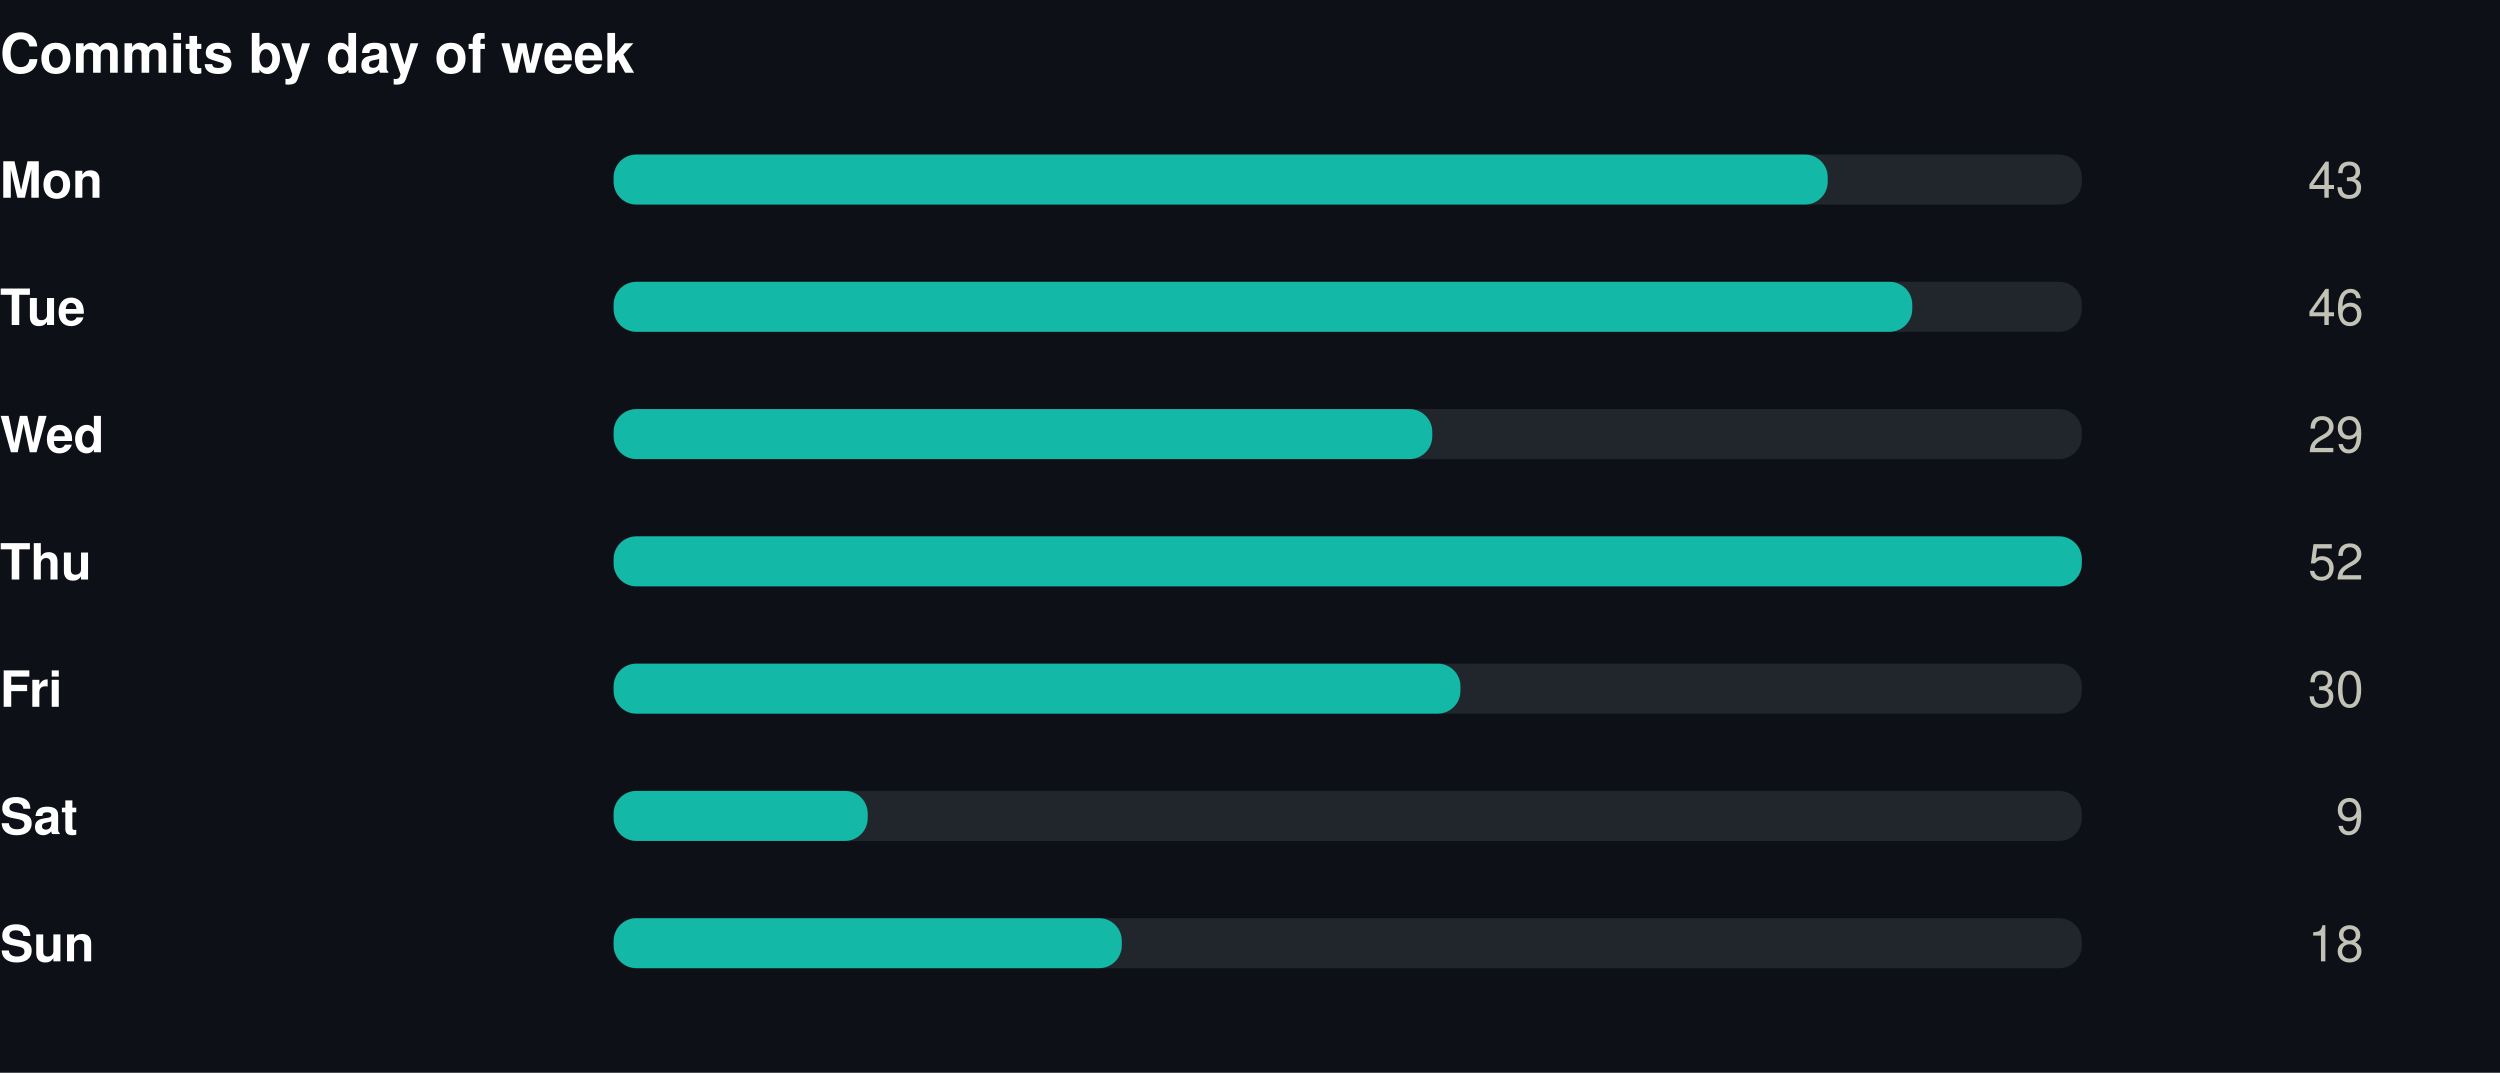
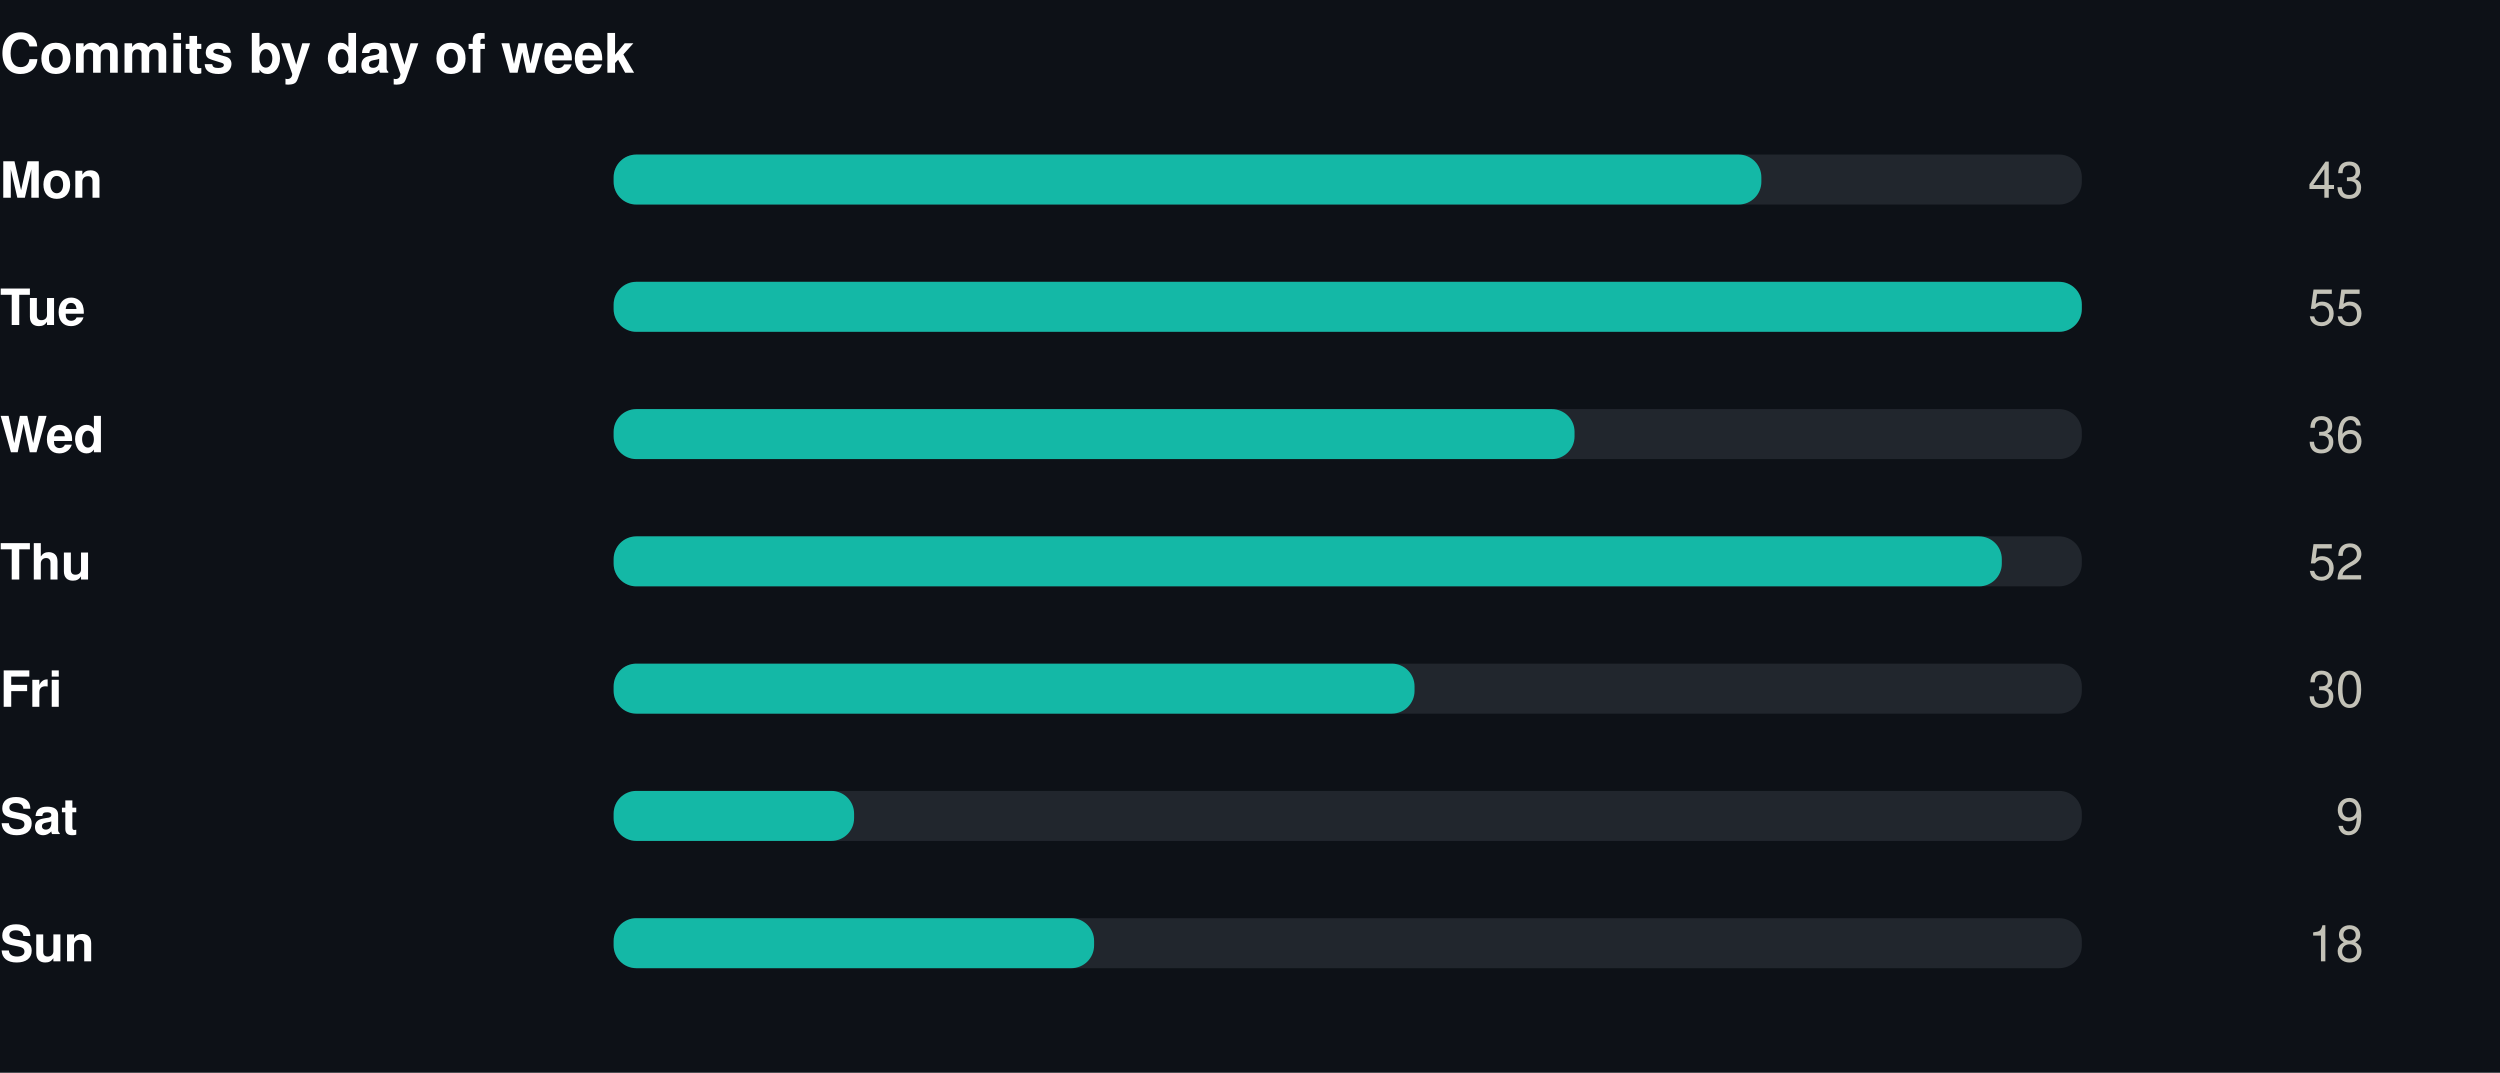
<svg xmlns="http://www.w3.org/2000/svg" width="550" height="236" viewBox="0 0 550 236" role="img">
  <rect width="550" height="236" fill="#0d1117" />
  <style>
@keyframes grow{from{transform:scaleX(0)}}
@keyframes rise{from{opacity:0;transform:translateY(9px)}}
@keyframes fade{from{opacity:0}}
@keyframes draw{to{stroke-dashoffset:0}}
.bar{transform-box:fill-box;transform-origin:left center;animation:grow .9s cubic-bezier(.22,1,.36,1) var(--d,0s) both}
.rise{animation:rise .7s cubic-bezier(.22,1,.36,1) var(--d,0s) both}
.fade{animation:fade .8s ease-out var(--d,0s) both}
.draw{animation:draw 1.7s ease-out .1s both}
@media (prefers-reduced-motion:reduce){
.bar,.rise,.fade,.draw{animation:none;transform:none;opacity:1;stroke-dashoffset:0}
}
</style>
  <g transform="translate(0,0)">
    <text x="0" y="16" font-family="-apple-system,BlinkMacSystemFont,'Segoe UI',Helvetica,Arial,sans-serif" font-size="12" font-weight="700" fill="#ffffff" text-anchor="start">Commits by day of week</text>
    <text x="0" y="43.5" font-family="-apple-system,BlinkMacSystemFont,'Segoe UI',Helvetica,Arial,sans-serif" font-size="11" font-weight="600" fill="#ffffff" text-anchor="start">Mon</text>
    <rect x="135" y="34" width="323" height="11" rx="5" fill="#21262d" />
-     <rect class="bar" style="--d:0.00s" x="135" y="34" width="267.1" height="11" rx="5" fill="#14b8a6" />
+     <rect class="bar" style="--d:0.00s" x="135" y="34" width="252.5" height="11" rx="5" fill="#14b8a6" />
    <g class="fade" style="--d:0.00s">
      <text x="520" y="43.5" font-family="-apple-system,BlinkMacSystemFont,'Segoe UI',Helvetica,Arial,sans-serif" font-size="11" font-weight="400" fill="#c3c2b7" text-anchor="end">43</text>
    </g>
    <text x="0" y="71.5" font-family="-apple-system,BlinkMacSystemFont,'Segoe UI',Helvetica,Arial,sans-serif" font-size="11" font-weight="600" fill="#ffffff" text-anchor="start">Tue</text>
    <rect x="135" y="62" width="323" height="11" rx="5" fill="#21262d" />
-     <rect class="bar" style="--d:0.07s" x="135" y="62" width="285.7" height="11" rx="5" fill="#14b8a6" />
+     <rect class="bar" style="--d:0.07s" x="135" y="62" width="323.0" height="11" rx="5" fill="#14b8a6" />
    <g class="fade" style="--d:0.07s">
-       <text x="520" y="71.5" font-family="-apple-system,BlinkMacSystemFont,'Segoe UI',Helvetica,Arial,sans-serif" font-size="11" font-weight="400" fill="#c3c2b7" text-anchor="end">46</text>
+       <text x="520" y="71.5" font-family="-apple-system,BlinkMacSystemFont,'Segoe UI',Helvetica,Arial,sans-serif" font-size="11" font-weight="400" fill="#c3c2b7" text-anchor="end">55</text>
    </g>
    <text x="0" y="99.5" font-family="-apple-system,BlinkMacSystemFont,'Segoe UI',Helvetica,Arial,sans-serif" font-size="11" font-weight="600" fill="#ffffff" text-anchor="start">Wed</text>
    <rect x="135" y="90" width="323" height="11" rx="5" fill="#21262d" />
-     <rect class="bar" style="--d:0.14s" x="135" y="90" width="180.1" height="11" rx="5" fill="#14b8a6" />
+     <rect class="bar" style="--d:0.14s" x="135" y="90" width="211.4" height="11" rx="5" fill="#14b8a6" />
    <g class="fade" style="--d:0.14s">
-       <text x="520" y="99.5" font-family="-apple-system,BlinkMacSystemFont,'Segoe UI',Helvetica,Arial,sans-serif" font-size="11" font-weight="400" fill="#c3c2b7" text-anchor="end">29</text>
+       <text x="520" y="99.5" font-family="-apple-system,BlinkMacSystemFont,'Segoe UI',Helvetica,Arial,sans-serif" font-size="11" font-weight="400" fill="#c3c2b7" text-anchor="end">36</text>
    </g>
    <text x="0" y="127.5" font-family="-apple-system,BlinkMacSystemFont,'Segoe UI',Helvetica,Arial,sans-serif" font-size="11" font-weight="600" fill="#ffffff" text-anchor="start">Thu</text>
    <rect x="135" y="118" width="323" height="11" rx="5" fill="#21262d" />
-     <rect class="bar" style="--d:0.21s" x="135" y="118" width="323.0" height="11" rx="5" fill="#14b8a6" />
+     <rect class="bar" style="--d:0.21s" x="135" y="118" width="305.4" height="11" rx="5" fill="#14b8a6" />
    <g class="fade" style="--d:0.21s">
      <text x="520" y="127.5" font-family="-apple-system,BlinkMacSystemFont,'Segoe UI',Helvetica,Arial,sans-serif" font-size="11" font-weight="400" fill="#c3c2b7" text-anchor="end">52</text>
    </g>
    <text x="0" y="155.5" font-family="-apple-system,BlinkMacSystemFont,'Segoe UI',Helvetica,Arial,sans-serif" font-size="11" font-weight="600" fill="#ffffff" text-anchor="start">Fri</text>
    <rect x="135" y="146" width="323" height="11" rx="5" fill="#21262d" />
-     <rect class="bar" style="--d:0.28s" x="135" y="146" width="186.3" height="11" rx="5" fill="#14b8a6" />
+     <rect class="bar" style="--d:0.28s" x="135" y="146" width="176.2" height="11" rx="5" fill="#14b8a6" />
    <g class="fade" style="--d:0.28s">
      <text x="520" y="155.5" font-family="-apple-system,BlinkMacSystemFont,'Segoe UI',Helvetica,Arial,sans-serif" font-size="11" font-weight="400" fill="#c3c2b7" text-anchor="end">30</text>
    </g>
    <text x="0" y="183.5" font-family="-apple-system,BlinkMacSystemFont,'Segoe UI',Helvetica,Arial,sans-serif" font-size="11" font-weight="600" fill="#ffffff" text-anchor="start">Sat</text>
    <rect x="135" y="174" width="323" height="11" rx="5" fill="#21262d" />
-     <rect class="bar" style="--d:0.35s" x="135" y="174" width="55.9" height="11" rx="5" fill="#14b8a6" />
+     <rect class="bar" style="--d:0.35s" x="135" y="174" width="52.9" height="11" rx="5" fill="#14b8a6" />
    <g class="fade" style="--d:0.35s">
      <text x="520" y="183.5" font-family="-apple-system,BlinkMacSystemFont,'Segoe UI',Helvetica,Arial,sans-serif" font-size="11" font-weight="400" fill="#c3c2b7" text-anchor="end">9</text>
    </g>
    <text x="0" y="211.5" font-family="-apple-system,BlinkMacSystemFont,'Segoe UI',Helvetica,Arial,sans-serif" font-size="11" font-weight="600" fill="#ffffff" text-anchor="start">Sun</text>
    <rect x="135" y="202" width="323" height="11" rx="5" fill="#21262d" />
-     <rect class="bar" style="--d:0.42s" x="135" y="202" width="111.8" height="11" rx="5" fill="#14b8a6" />
+     <rect class="bar" style="--d:0.42s" x="135" y="202" width="105.7" height="11" rx="5" fill="#14b8a6" />
    <g class="fade" style="--d:0.42s">
      <text x="520" y="211.5" font-family="-apple-system,BlinkMacSystemFont,'Segoe UI',Helvetica,Arial,sans-serif" font-size="11" font-weight="400" fill="#c3c2b7" text-anchor="end">18</text>
    </g>
  </g>
</svg>
